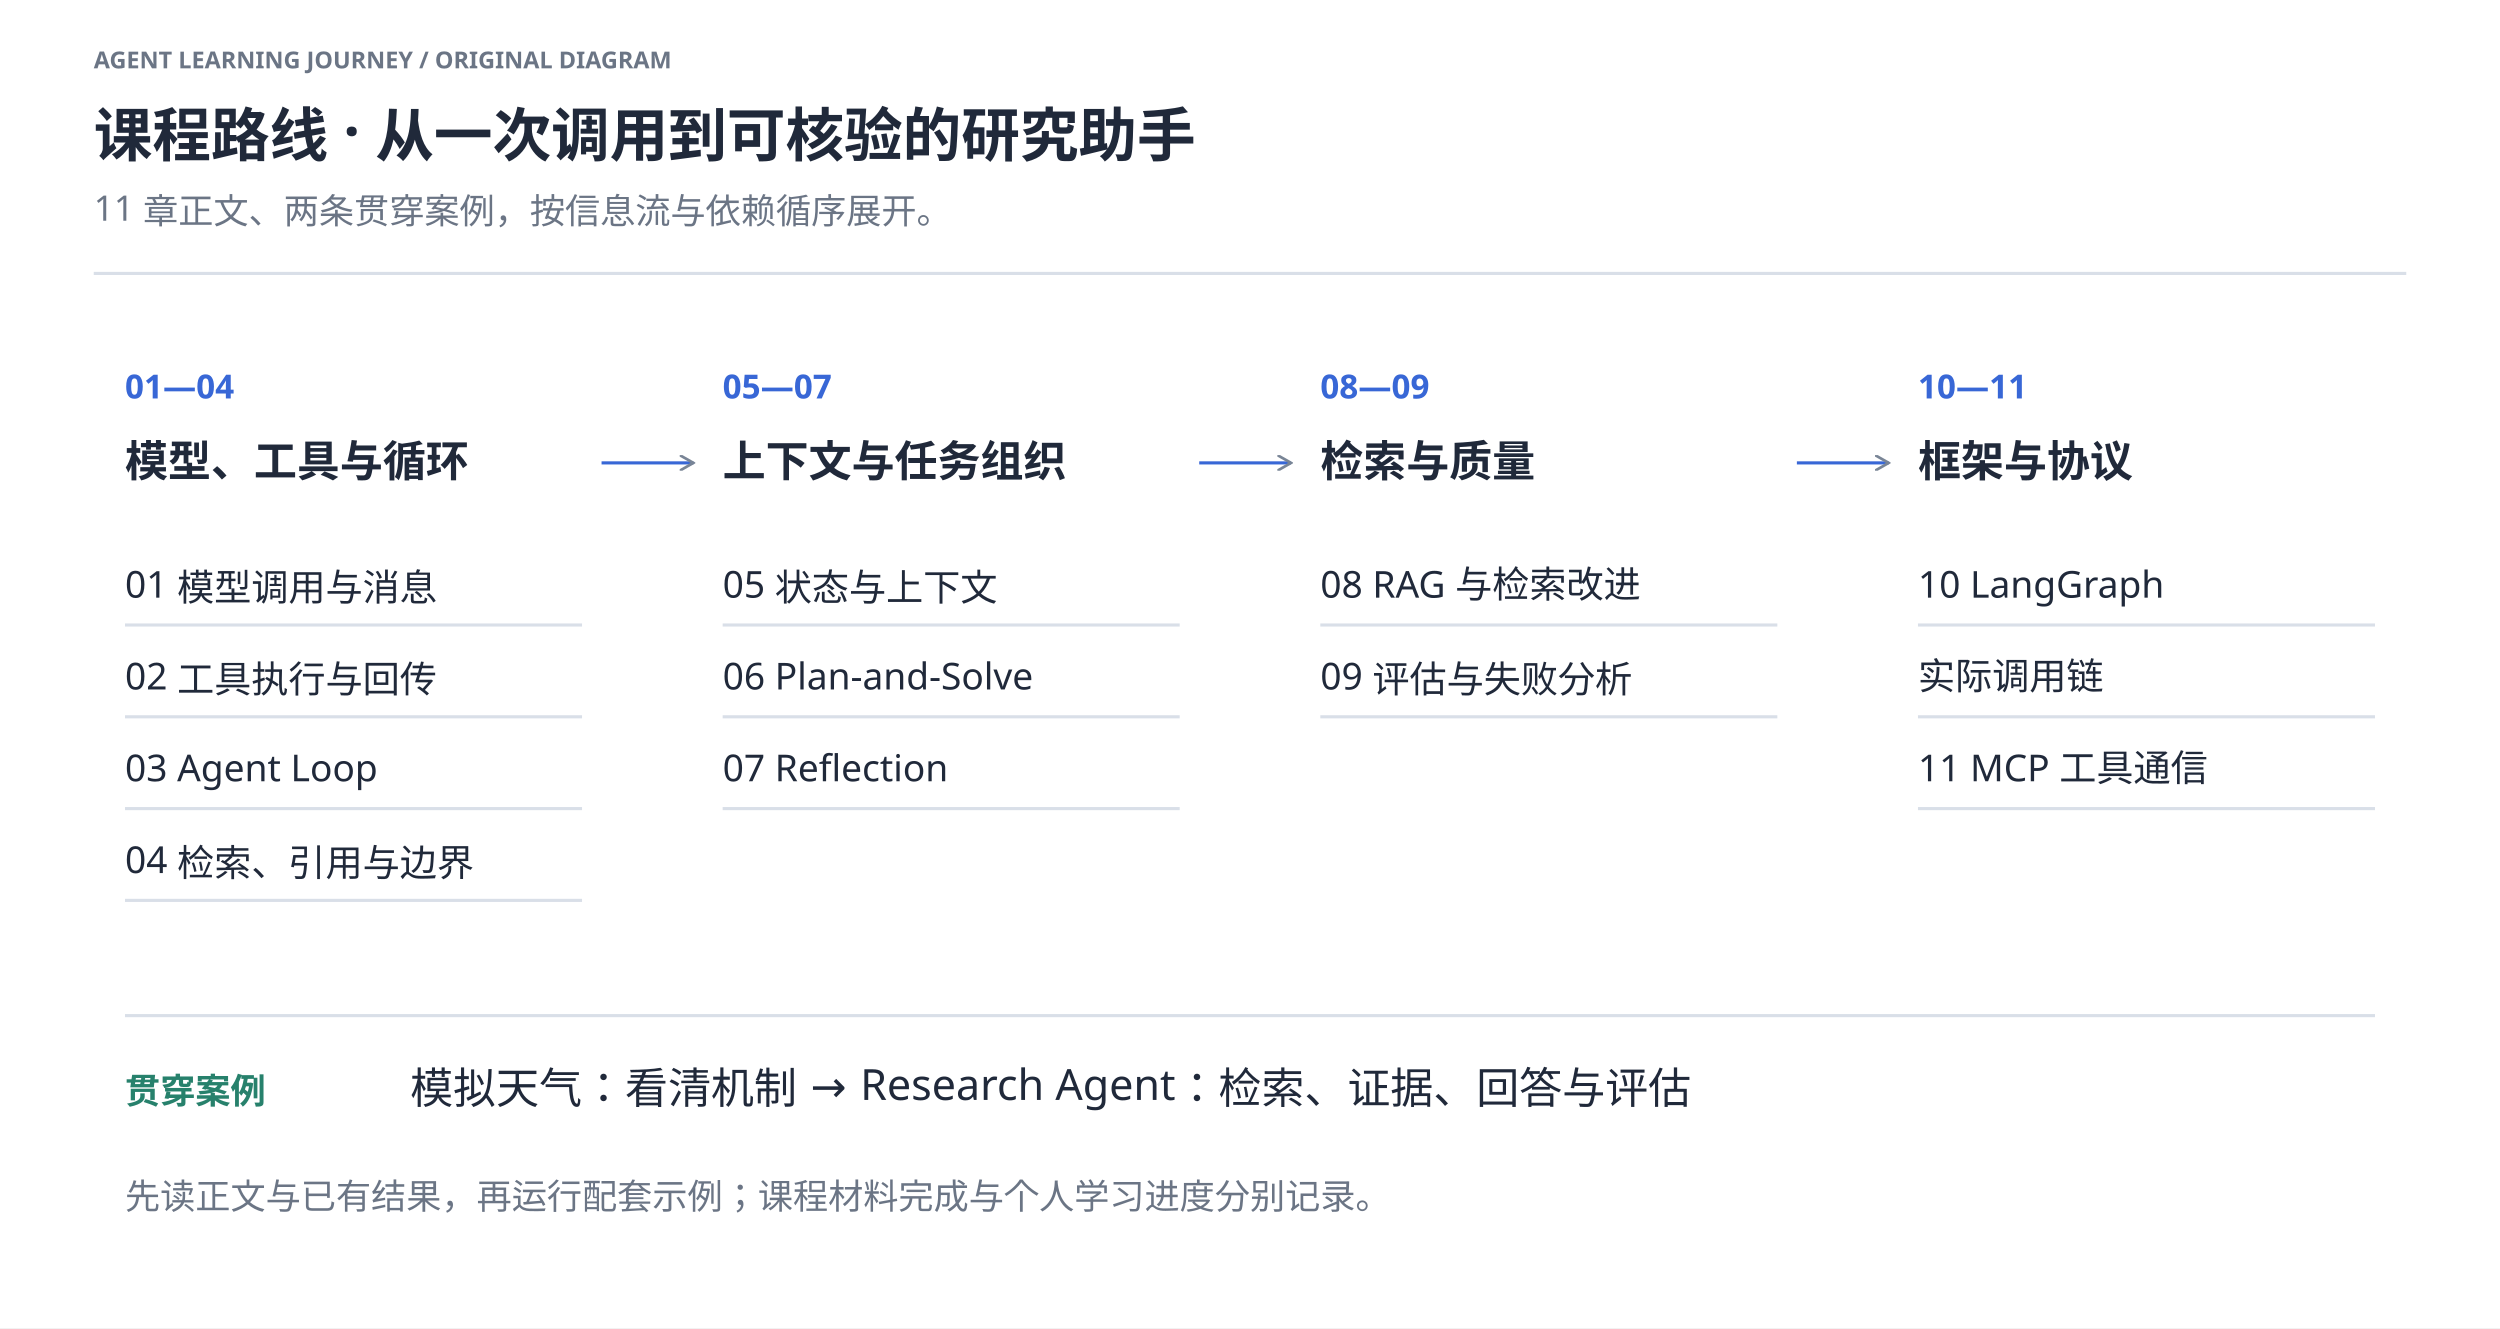
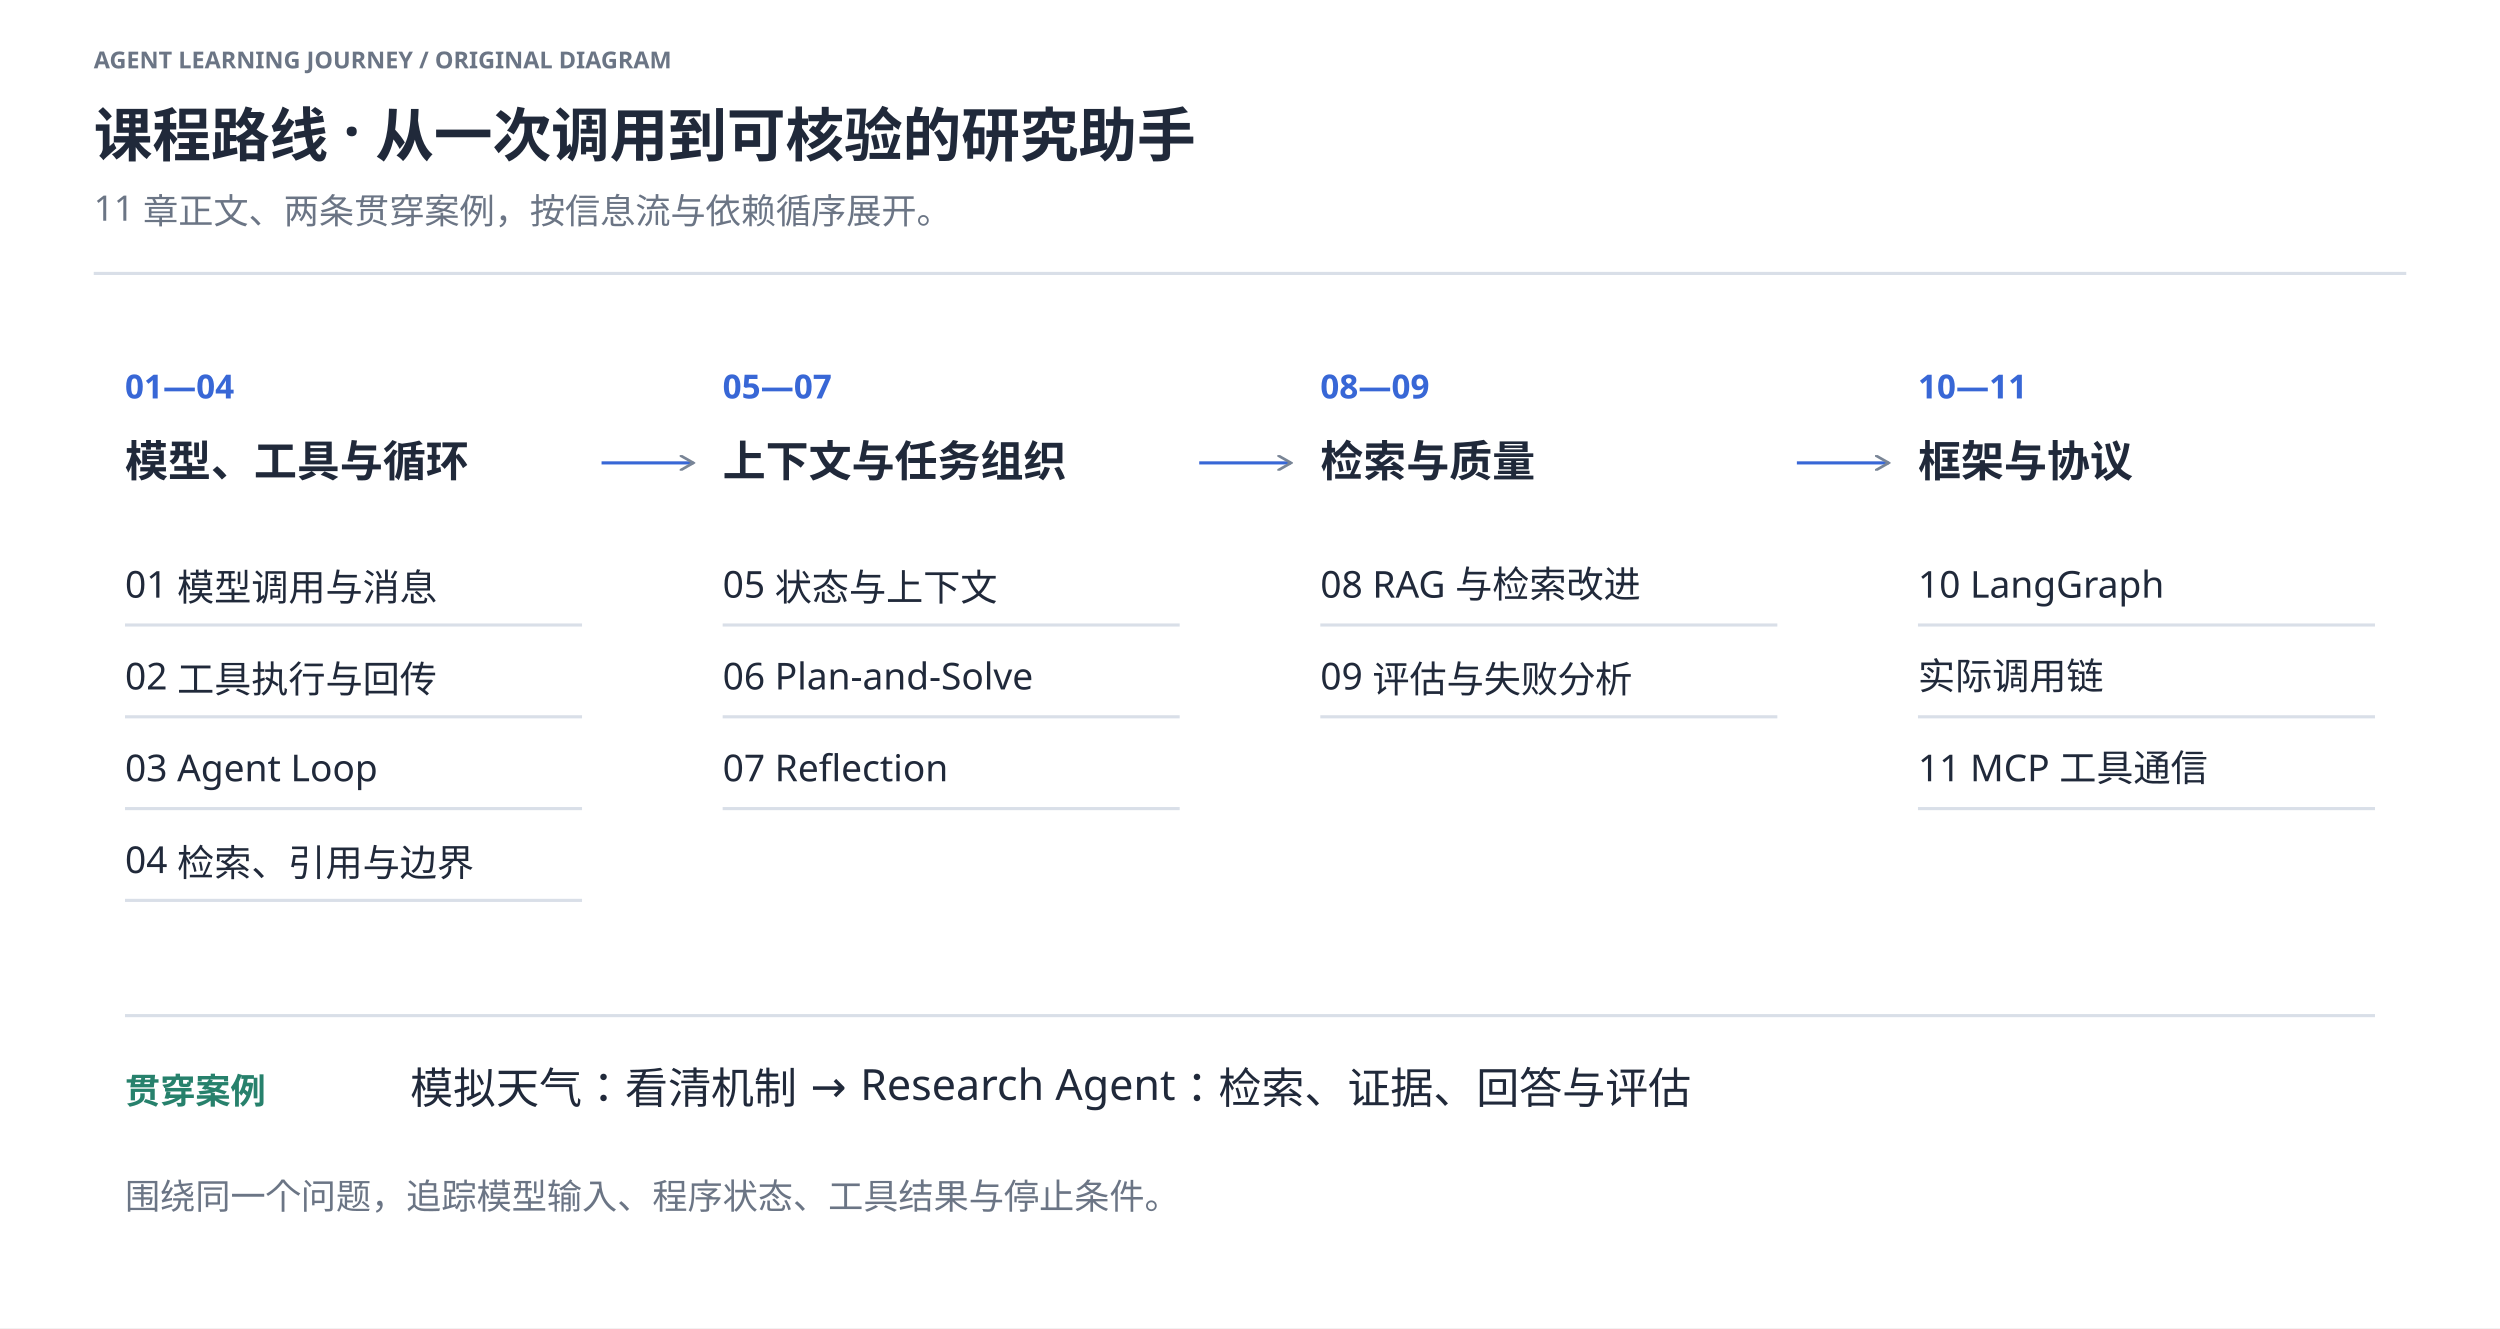
<svg xmlns="http://www.w3.org/2000/svg" width="1280" height="680" viewBox="0 0 1280 680" role="img" aria-labelledby="title desc">
  <defs>
    <marker id="arrow" markerWidth="8" markerHeight="8" refX="7" refY="4" orient="auto" markerUnits="userSpaceOnUse">
      <path d="M0 0L7 4L0 8" fill="none" stroke="#798596" stroke-width="1.4" />
    </marker>
  </defs>
  <rect width="1280" height="680" fill="white" />
  <g font-family="Segoe UI, Microsoft YaHei, sans-serif">
    <text x="48" y="35" font-size="12" fill="#6B7585" font-weight="600" text-anchor="start">AGENT LEARNING JOURNEY  /  ORIGINAL DIAGRAM</text>
    <text x="48" y="80" font-size="30" fill="#20293A" font-weight="600" text-anchor="start">课程路线 · 从一次调用到可核验的研究助手</text>
    <text x="48" y="113" font-size="18" fill="#6B7585" font-weight="400" text-anchor="start">11 章正文、两条贯穿案例，按信息流与依赖循序展开。</text>
    <path d="M48 140L1232 140" fill="none" stroke="#D9DFE8" stroke-width="1.6" />
    <text x="64" y="204" font-size="17" fill="#3867D6" font-weight="600" text-anchor="start">01—04</text>
    <text x="64" y="244" font-size="22" fill="#20293A" font-weight="600" text-anchor="start">模型、工具与循环</text>
    <text x="64" y="306" font-size="19" fill="#20293A" font-weight="400" text-anchor="start">01  模型调用与消息</text>
    <path d="M64 320L298 320" fill="none" stroke="#D9DFE8" stroke-width="1.6" />
    <text x="64" y="353" font-size="19" fill="#20293A" font-weight="400" text-anchor="start">02  工具执行与回传</text>
    <path d="M64 367L298 367" fill="none" stroke="#D9DFE8" stroke-width="1.6" />
    <text x="64" y="400" font-size="19" fill="#20293A" font-weight="400" text-anchor="start">03  Agent Loop</text>
    <path d="M64 414L298 414" fill="none" stroke="#D9DFE8" stroke-width="1.6" />
    <text x="64" y="447" font-size="19" fill="#20293A" font-weight="400" text-anchor="start">04  检索、引用与边界</text>
    <path d="M64 461L298 461" fill="none" stroke="#D9DFE8" stroke-width="1.6" />
    <path d="M308 237L355 237" fill="none" stroke="#3867D6" stroke-width="1.6" marker-end="url(#arrow)" />
    <text x="370" y="204" font-size="17" fill="#3867D6" font-weight="600" text-anchor="start">05—07</text>
    <text x="370" y="244" font-size="22" fill="#20293A" font-weight="600" text-anchor="start">上下文与任务组织</text>
    <text x="370" y="306" font-size="19" fill="#20293A" font-weight="400" text-anchor="start">05  状态与上下文</text>
    <path d="M370 320L604 320" fill="none" stroke="#D9DFE8" stroke-width="1.6" />
    <text x="370" y="353" font-size="19" fill="#20293A" font-weight="400" text-anchor="start">06  Plan-and-Solve</text>
    <path d="M370 367L604 367" fill="none" stroke="#D9DFE8" stroke-width="1.6" />
    <text x="370" y="400" font-size="19" fill="#20293A" font-weight="400" text-anchor="start">07  Reflection</text>
    <path d="M370 414L604 414" fill="none" stroke="#D9DFE8" stroke-width="1.6" />
    <path d="M614 237L661 237" fill="none" stroke="#3867D6" stroke-width="1.6" marker-end="url(#arrow)" />
    <text x="676" y="204" font-size="17" fill="#3867D6" font-weight="600" text-anchor="start">08—09</text>
    <text x="676" y="244" font-size="22" fill="#20293A" font-weight="600" text-anchor="start">检索与质量</text>
    <text x="676" y="306" font-size="19" fill="#20293A" font-weight="400" text-anchor="start">08  RAG 与检索改进</text>
    <path d="M676 320L910 320" fill="none" stroke="#D9DFE8" stroke-width="1.6" />
    <text x="676" y="353" font-size="19" fill="#20293A" font-weight="400" text-anchor="start">09  评估与失败分析</text>
    <path d="M676 367L910 367" fill="none" stroke="#D9DFE8" stroke-width="1.6" />
    <path d="M920 237L967 237" fill="none" stroke="#3867D6" stroke-width="1.6" marker-end="url(#arrow)" />
    <text x="982" y="204" font-size="17" fill="#3867D6" font-weight="600" text-anchor="start">10—11</text>
    <text x="982" y="244" font-size="22" fill="#20293A" font-weight="600" text-anchor="start">框架与协议</text>
    <text x="982" y="306" font-size="19" fill="#20293A" font-weight="400" text-anchor="start">10  LangGraph</text>
    <path d="M982 320L1216 320" fill="none" stroke="#D9DFE8" stroke-width="1.6" />
    <text x="982" y="353" font-size="19" fill="#20293A" font-weight="400" text-anchor="start">       实际调用链</text>
    <path d="M982 367L1216 367" fill="none" stroke="#D9DFE8" stroke-width="1.6" />
    <text x="982" y="400" font-size="19" fill="#20293A" font-weight="400" text-anchor="start">11  MCP 工具通信</text>
    <path d="M982 414L1216 414" fill="none" stroke="#D9DFE8" stroke-width="1.6" />
    <path d="M64 520L1216 520" fill="none" stroke="#D9DFE8" stroke-width="1.6" />
    <text x="64" y="565" font-size="18" fill="#27816C" font-weight="600" text-anchor="start">贯穿案例</text>
    <text x="210" y="565" font-size="22" fill="#20293A" font-weight="400" text-anchor="start">模拟天气：看清机制     →     Research Agent：检索、证据、回答与评估</text>
-     <text x="64" y="619" font-size="18" fill="#6B7585" font-weight="400" text-anchor="start">先读正文与已有结果，再运行配套示例；课程材料完成与个人学习进度分别记录。</text>
+     <text x="64" y="619" font-size="18" fill="#6B7585" font-weight="400" text-anchor="start">围绕同一个问题，追踪模型输入、程序状态、工具结果与停止条件。</text>
  </g>
</svg>
